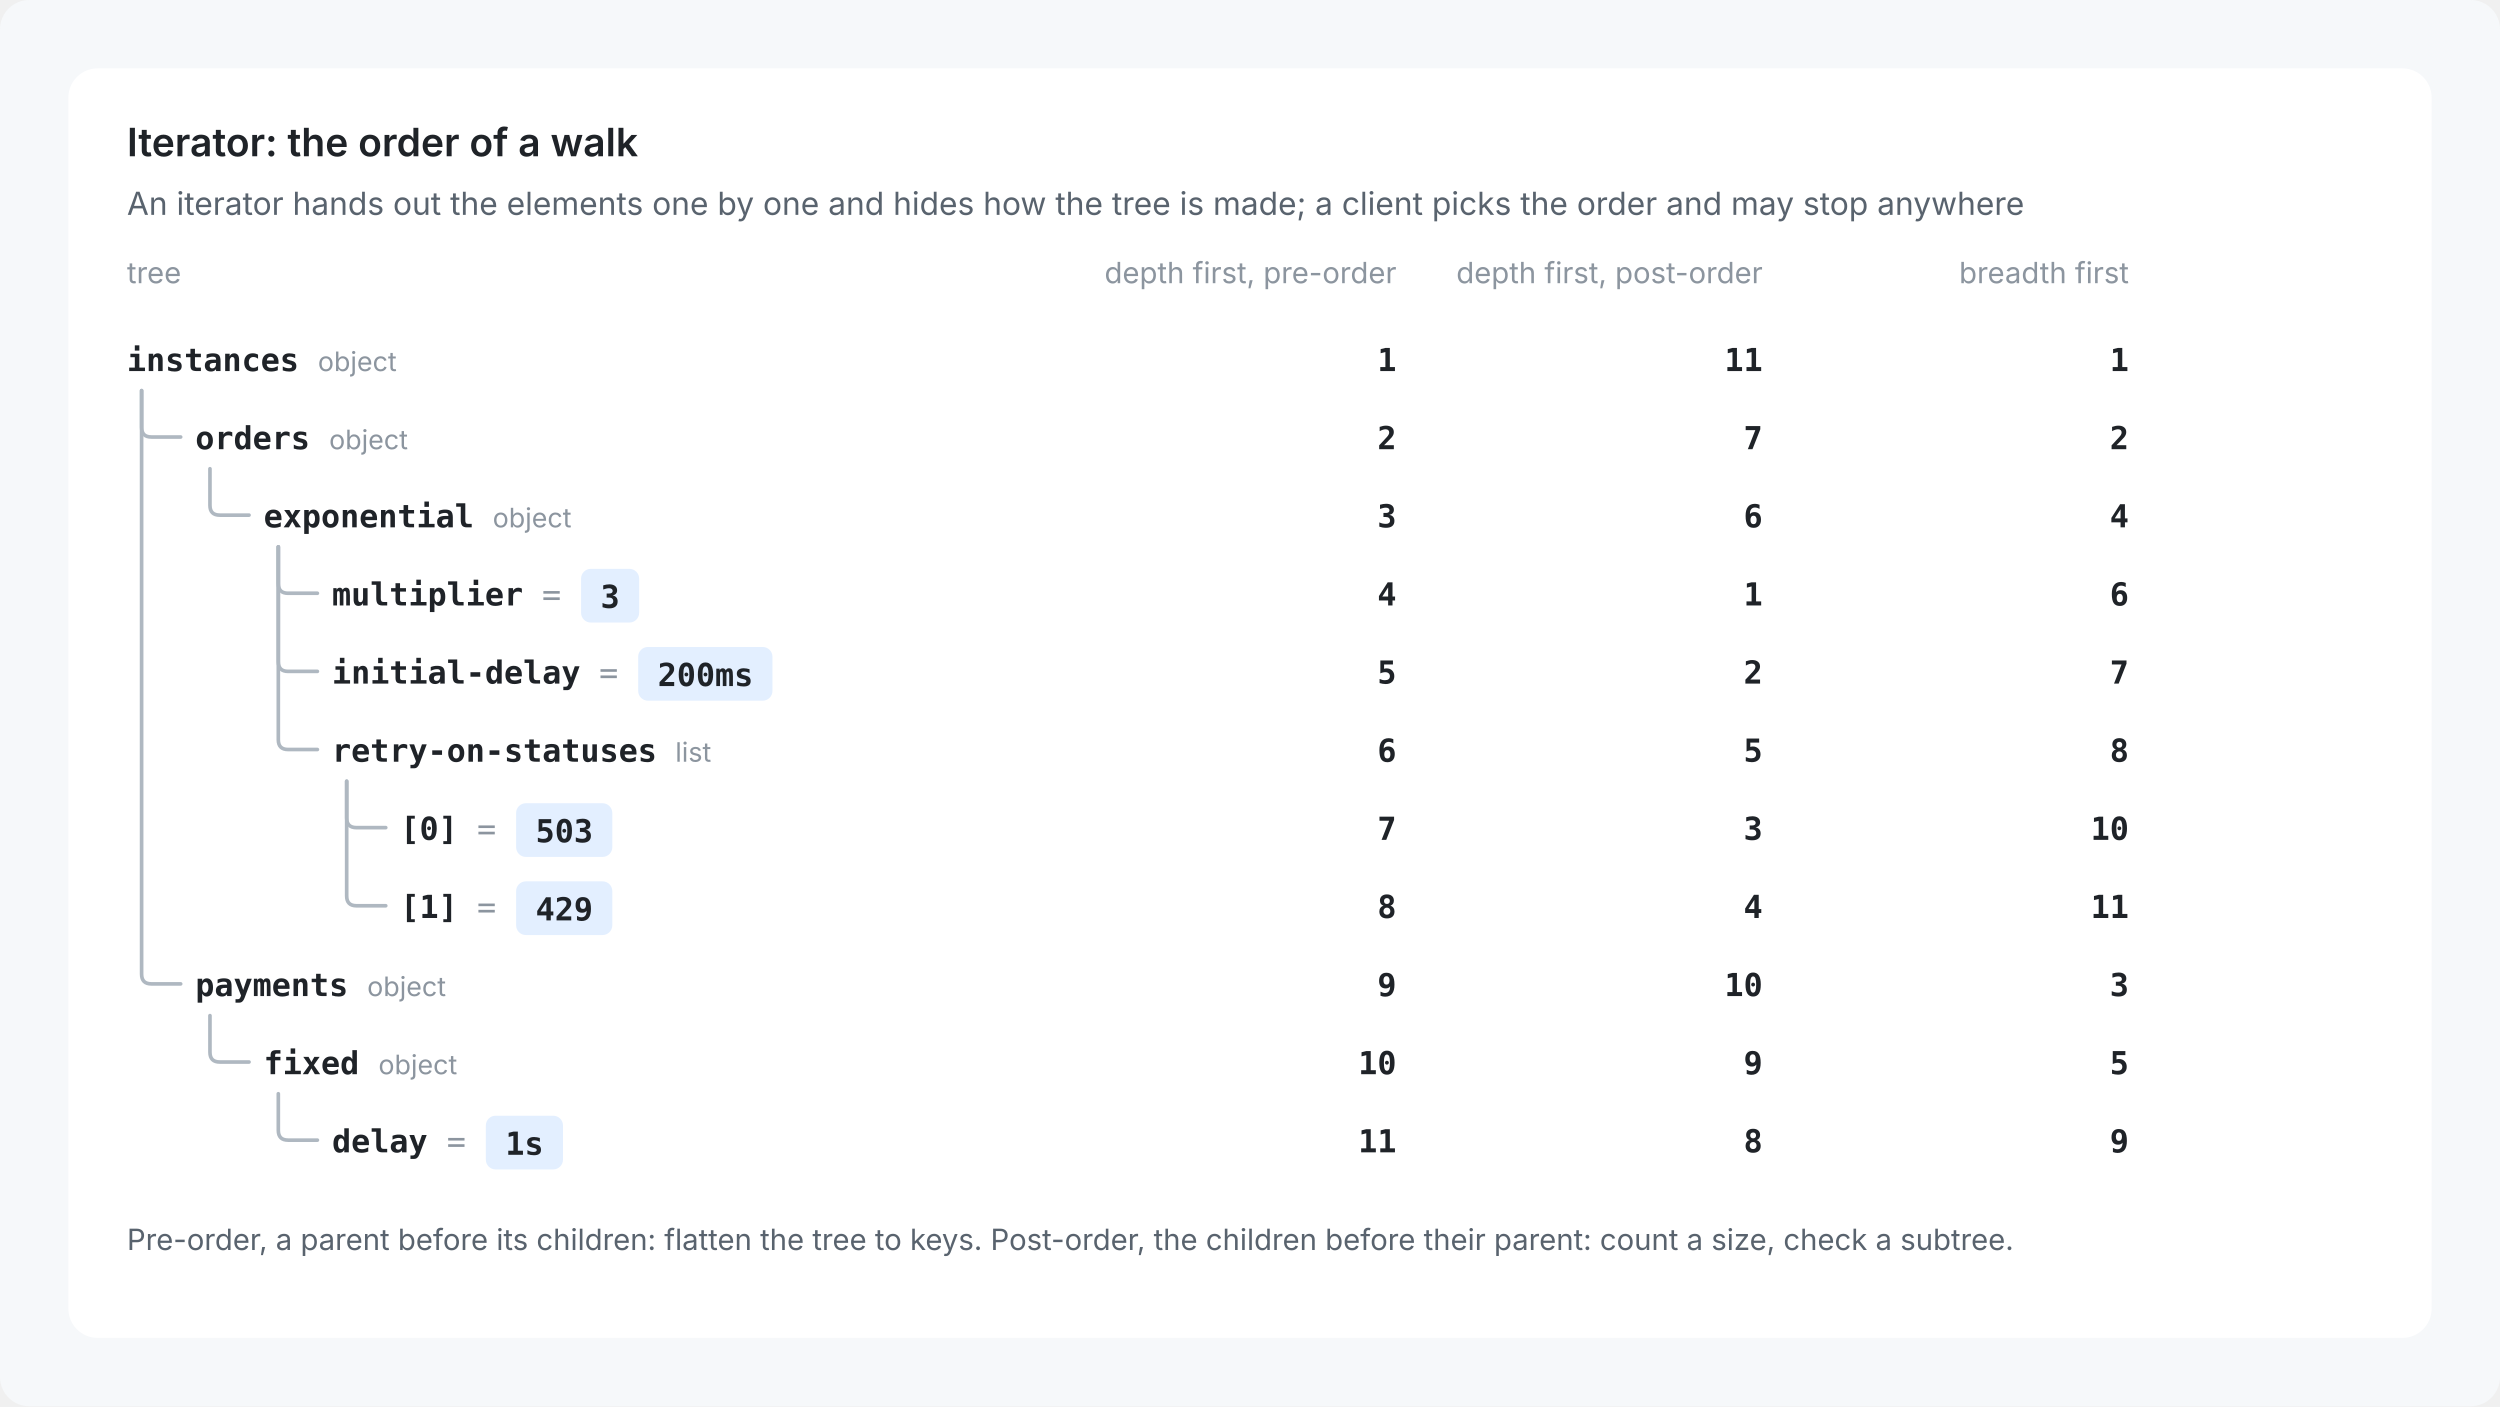
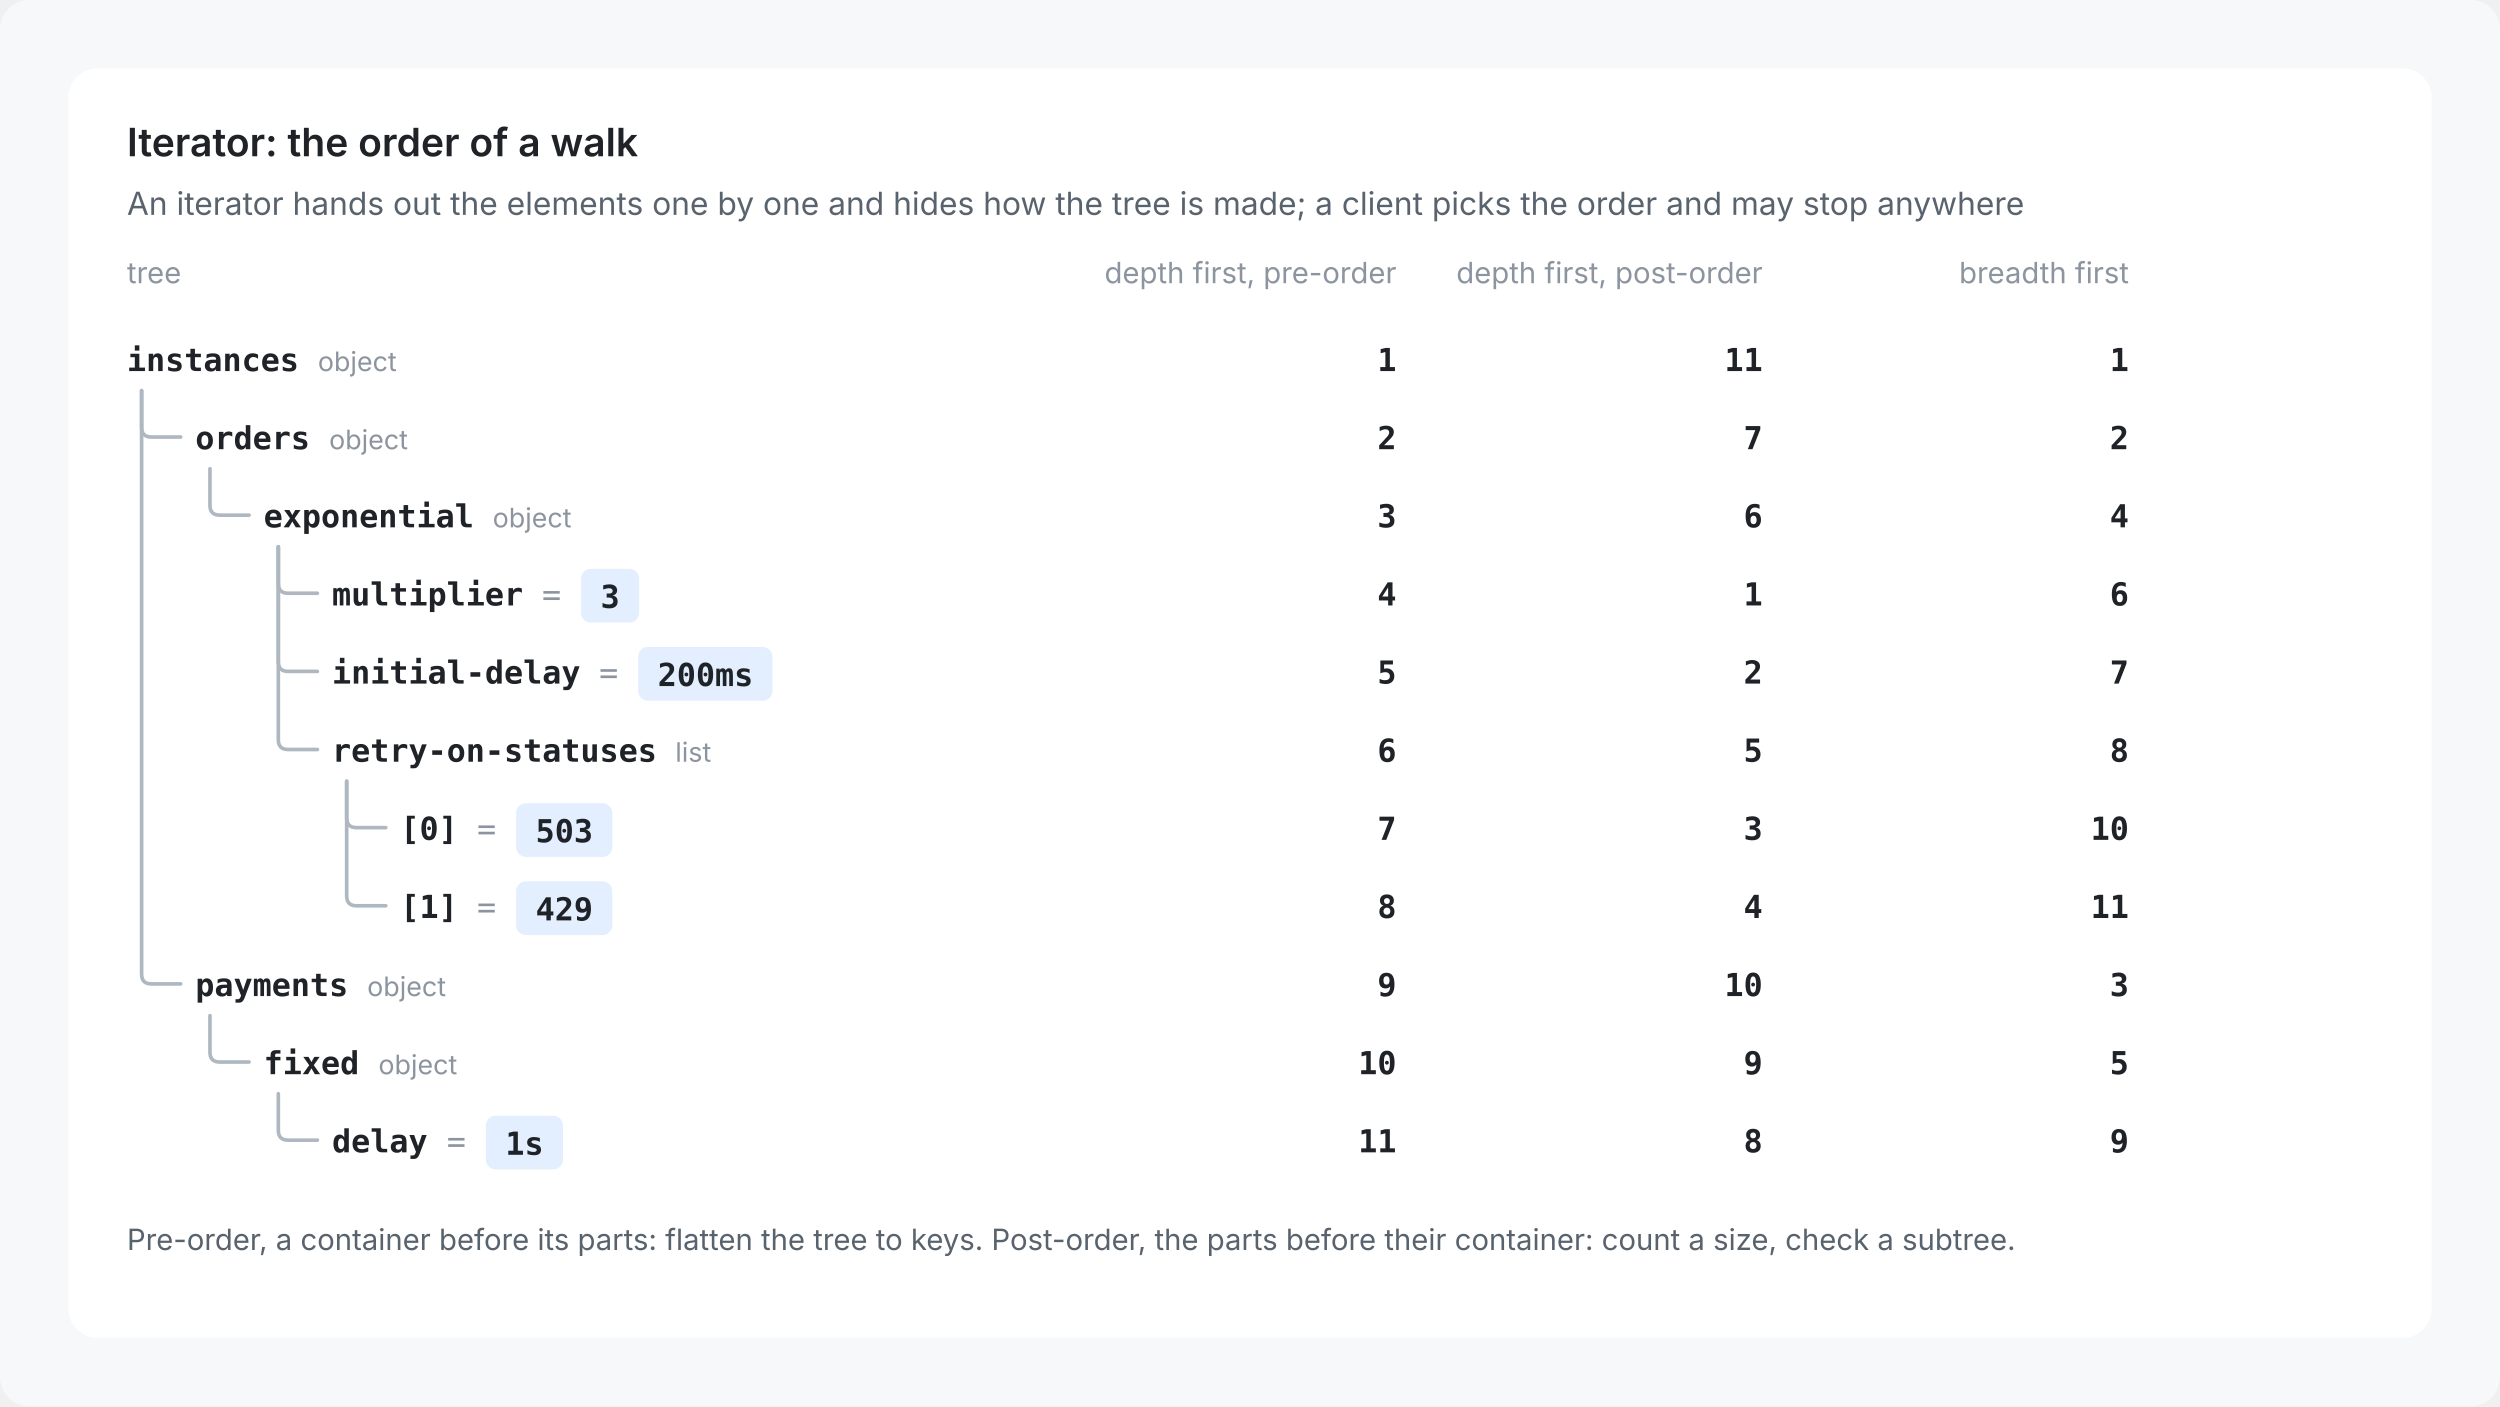
<svg xmlns="http://www.w3.org/2000/svg" viewBox="0 0 1024 576" width="1024" height="576" role="img">
  <rect width="1024" height="576" rx="12" fill="#F6F8FA" />
  <g transform="translate(12,12)">
    <rect x="16" y="16" width="968" height="520" rx="12" fill="#FFFFFF" />
    <text x="40.0" y="52.0" font-family="-apple-system, BlinkMacSystemFont, 'Segoe UI', Inter, Helvetica, Arial, sans-serif" font-size="16" font-weight="600" fill="#1F2328" text-anchor="start">Iterator: the order of a walk</text>
    <text x="40.0" y="76.0" font-family="-apple-system, BlinkMacSystemFont, 'Segoe UI', Inter, Helvetica, Arial, sans-serif" font-size="13" font-weight="400" fill="#59636E" text-anchor="start">An iterator hands out the elements one by one and hides how the tree is made; a client picks the order and may stop anywhere</text>
    <text x="40.0" y="104.0" font-family="-apple-system, BlinkMacSystemFont, 'Segoe UI', Inter, Helvetica, Arial, sans-serif" font-size="12" font-weight="400" fill="#8C959F" text-anchor="start">tree</text>
    <text x="40.0" y="140.0" font-family="ui-monospace, SFMono-Regular, 'SF Mono', Menlo, Consolas, monospace" font-size="13" font-weight="600" fill="#1F2328" text-anchor="start">instances</text>
    <text x="118.2" y="140.0" font-family="-apple-system, BlinkMacSystemFont, 'Segoe UI', Inter, Helvetica, Arial, sans-serif" font-size="11" font-weight="400" fill="#8C959F" text-anchor="start">object</text>
    <path d="M46,148 L46,163 Q46,167 50,167 L62,167" stroke="#AFB8C1" stroke-width="1.5" fill="none" stroke-linecap="round" stroke-linejoin="round" />
    <text x="68.0" y="172.0" font-family="ui-monospace, SFMono-Regular, 'SF Mono', Menlo, Consolas, monospace" font-size="13" font-weight="600" fill="#1F2328" text-anchor="start">orders</text>
    <text x="122.8" y="172.0" font-family="-apple-system, BlinkMacSystemFont, 'Segoe UI', Inter, Helvetica, Arial, sans-serif" font-size="11" font-weight="400" fill="#8C959F" text-anchor="start">object</text>
    <path d="M74,180 L74,195 Q74,199 78,199 L90,199" stroke="#AFB8C1" stroke-width="1.5" fill="none" stroke-linecap="round" stroke-linejoin="round" />
    <text x="96.0" y="204.0" font-family="ui-monospace, SFMono-Regular, 'SF Mono', Menlo, Consolas, monospace" font-size="13" font-weight="600" fill="#1F2328" text-anchor="start">exponential</text>
    <text x="189.8" y="204.0" font-family="-apple-system, BlinkMacSystemFont, 'Segoe UI', Inter, Helvetica, Arial, sans-serif" font-size="11" font-weight="400" fill="#8C959F" text-anchor="start">object</text>
    <path d="M102,212 L102,227 Q102,231 106,231 L118,231" stroke="#AFB8C1" stroke-width="1.5" fill="none" stroke-linecap="round" stroke-linejoin="round" />
    <text x="124.0" y="236.0" font-family="ui-monospace, SFMono-Regular, 'SF Mono', Menlo, Consolas, monospace" font-size="13" font-weight="600" fill="#1F2328" text-anchor="start">multiplier</text>
    <text x="210.0" y="236.0" font-family="ui-monospace, SFMono-Regular, 'SF Mono', Menlo, Consolas, monospace" font-size="13" font-weight="400" fill="#8C959F" text-anchor="start">=</text>
    <rect x="226.0" y="221.0" width="23.8" height="22.0" rx="4" fill="#E3EFFF" />
    <text x="234.0" y="237.0" font-family="ui-monospace, SFMono-Regular, 'SF Mono', Menlo, Consolas, monospace" font-size="13" font-weight="600" fill="#1F2328" text-anchor="start">3</text>
    <path d="M102,212 L102,259 Q102,263 106,263 L118,263" stroke="#AFB8C1" stroke-width="1.5" fill="none" stroke-linecap="round" stroke-linejoin="round" />
    <text x="124.0" y="268.0" font-family="ui-monospace, SFMono-Regular, 'SF Mono', Menlo, Consolas, monospace" font-size="13" font-weight="600" fill="#1F2328" text-anchor="start">initial-delay</text>
    <text x="233.4" y="268.0" font-family="ui-monospace, SFMono-Regular, 'SF Mono', Menlo, Consolas, monospace" font-size="13" font-weight="400" fill="#8C959F" text-anchor="start">=</text>
    <rect x="249.4" y="253.0" width="55.0" height="22.0" rx="4" fill="#E3EFFF" />
    <text x="257.4" y="269.0" font-family="ui-monospace, SFMono-Regular, 'SF Mono', Menlo, Consolas, monospace" font-size="13" font-weight="600" fill="#1F2328" text-anchor="start">200ms</text>
    <path d="M102,212 L102,291 Q102,295 106,295 L118,295" stroke="#AFB8C1" stroke-width="1.5" fill="none" stroke-linecap="round" stroke-linejoin="round" />
    <text x="124.0" y="300.0" font-family="ui-monospace, SFMono-Regular, 'SF Mono', Menlo, Consolas, monospace" font-size="13" font-weight="600" fill="#1F2328" text-anchor="start">retry-on-statuses</text>
    <text x="264.6" y="300.0" font-family="-apple-system, BlinkMacSystemFont, 'Segoe UI', Inter, Helvetica, Arial, sans-serif" font-size="11" font-weight="400" fill="#8C959F" text-anchor="start">list</text>
    <path d="M130,308 L130,323 Q130,327 134,327 L146,327" stroke="#AFB8C1" stroke-width="1.5" fill="none" stroke-linecap="round" stroke-linejoin="round" />
    <text x="152.0" y="332.0" font-family="ui-monospace, SFMono-Regular, 'SF Mono', Menlo, Consolas, monospace" font-size="13" font-weight="600" fill="#1F2328" text-anchor="start">[0]</text>
    <text x="183.4" y="332.0" font-family="ui-monospace, SFMono-Regular, 'SF Mono', Menlo, Consolas, monospace" font-size="13" font-weight="400" fill="#8C959F" text-anchor="start">=</text>
    <rect x="199.4" y="317.0" width="39.4" height="22.0" rx="4" fill="#E3EFFF" />
    <text x="207.4" y="333.0" font-family="ui-monospace, SFMono-Regular, 'SF Mono', Menlo, Consolas, monospace" font-size="13" font-weight="600" fill="#1F2328" text-anchor="start">503</text>
    <path d="M130,308 L130,355 Q130,359 134,359 L146,359" stroke="#AFB8C1" stroke-width="1.5" fill="none" stroke-linecap="round" stroke-linejoin="round" />
    <text x="152.0" y="364.0" font-family="ui-monospace, SFMono-Regular, 'SF Mono', Menlo, Consolas, monospace" font-size="13" font-weight="600" fill="#1F2328" text-anchor="start">[1]</text>
    <text x="183.4" y="364.0" font-family="ui-monospace, SFMono-Regular, 'SF Mono', Menlo, Consolas, monospace" font-size="13" font-weight="400" fill="#8C959F" text-anchor="start">=</text>
    <rect x="199.4" y="349.0" width="39.4" height="22.0" rx="4" fill="#E3EFFF" />
    <text x="207.4" y="365.0" font-family="ui-monospace, SFMono-Regular, 'SF Mono', Menlo, Consolas, monospace" font-size="13" font-weight="600" fill="#1F2328" text-anchor="start">429</text>
    <path d="M46,148 L46,387 Q46,391 50,391 L62,391" stroke="#AFB8C1" stroke-width="1.5" fill="none" stroke-linecap="round" stroke-linejoin="round" />
    <text x="68.0" y="396.0" font-family="ui-monospace, SFMono-Regular, 'SF Mono', Menlo, Consolas, monospace" font-size="13" font-weight="600" fill="#1F2328" text-anchor="start">payments</text>
    <text x="138.4" y="396.0" font-family="-apple-system, BlinkMacSystemFont, 'Segoe UI', Inter, Helvetica, Arial, sans-serif" font-size="11" font-weight="400" fill="#8C959F" text-anchor="start">object</text>
    <path d="M74,404 L74,419 Q74,423 78,423 L90,423" stroke="#AFB8C1" stroke-width="1.5" fill="none" stroke-linecap="round" stroke-linejoin="round" />
    <text x="96.0" y="428.0" font-family="ui-monospace, SFMono-Regular, 'SF Mono', Menlo, Consolas, monospace" font-size="13" font-weight="600" fill="#1F2328" text-anchor="start">fixed</text>
    <text x="143.0" y="428.0" font-family="-apple-system, BlinkMacSystemFont, 'Segoe UI', Inter, Helvetica, Arial, sans-serif" font-size="11" font-weight="400" fill="#8C959F" text-anchor="start">object</text>
    <path d="M102,436 L102,451 Q102,455 106,455 L118,455" stroke="#AFB8C1" stroke-width="1.5" fill="none" stroke-linecap="round" stroke-linejoin="round" />
    <text x="124.0" y="460.0" font-family="ui-monospace, SFMono-Regular, 'SF Mono', Menlo, Consolas, monospace" font-size="13" font-weight="600" fill="#1F2328" text-anchor="start">delay</text>
    <text x="171.0" y="460.0" font-family="ui-monospace, SFMono-Regular, 'SF Mono', Menlo, Consolas, monospace" font-size="13" font-weight="400" fill="#8C959F" text-anchor="start">=</text>
    <rect x="187.0" y="445.0" width="31.6" height="22.0" rx="4" fill="#E3EFFF" />
    <text x="195.0" y="461.0" font-family="ui-monospace, SFMono-Regular, 'SF Mono', Menlo, Consolas, monospace" font-size="13" font-weight="600" fill="#1F2328" text-anchor="start">1s</text>
    <text x="560.0" y="104.0" font-family="-apple-system, BlinkMacSystemFont, 'Segoe UI', Inter, Helvetica, Arial, sans-serif" font-size="12" font-weight="400" fill="#8C959F" text-anchor="end">depth first, pre-order</text>
    <text x="560.0" y="140.0" font-family="ui-monospace, SFMono-Regular, 'SF Mono', Menlo, Consolas, monospace" font-size="13" font-weight="600" fill="#1F2328" text-anchor="end">1</text>
    <text x="560.0" y="172.0" font-family="ui-monospace, SFMono-Regular, 'SF Mono', Menlo, Consolas, monospace" font-size="13" font-weight="600" fill="#1F2328" text-anchor="end">2</text>
    <text x="560.0" y="204.0" font-family="ui-monospace, SFMono-Regular, 'SF Mono', Menlo, Consolas, monospace" font-size="13" font-weight="600" fill="#1F2328" text-anchor="end">3</text>
    <text x="560.0" y="236.0" font-family="ui-monospace, SFMono-Regular, 'SF Mono', Menlo, Consolas, monospace" font-size="13" font-weight="600" fill="#1F2328" text-anchor="end">4</text>
    <text x="560.0" y="268.0" font-family="ui-monospace, SFMono-Regular, 'SF Mono', Menlo, Consolas, monospace" font-size="13" font-weight="600" fill="#1F2328" text-anchor="end">5</text>
    <text x="560.0" y="300.0" font-family="ui-monospace, SFMono-Regular, 'SF Mono', Menlo, Consolas, monospace" font-size="13" font-weight="600" fill="#1F2328" text-anchor="end">6</text>
    <text x="560.0" y="332.0" font-family="ui-monospace, SFMono-Regular, 'SF Mono', Menlo, Consolas, monospace" font-size="13" font-weight="600" fill="#1F2328" text-anchor="end">7</text>
    <text x="560.0" y="364.0" font-family="ui-monospace, SFMono-Regular, 'SF Mono', Menlo, Consolas, monospace" font-size="13" font-weight="600" fill="#1F2328" text-anchor="end">8</text>
    <text x="560.0" y="396.0" font-family="ui-monospace, SFMono-Regular, 'SF Mono', Menlo, Consolas, monospace" font-size="13" font-weight="600" fill="#1F2328" text-anchor="end">9</text>
    <text x="560.0" y="428.0" font-family="ui-monospace, SFMono-Regular, 'SF Mono', Menlo, Consolas, monospace" font-size="13" font-weight="600" fill="#1F2328" text-anchor="end">10</text>
    <text x="560.0" y="460.0" font-family="ui-monospace, SFMono-Regular, 'SF Mono', Menlo, Consolas, monospace" font-size="13" font-weight="600" fill="#1F2328" text-anchor="end">11</text>
    <text x="710.0" y="104.0" font-family="-apple-system, BlinkMacSystemFont, 'Segoe UI', Inter, Helvetica, Arial, sans-serif" font-size="12" font-weight="400" fill="#8C959F" text-anchor="end">depth first, post-order</text>
    <text x="710.0" y="236.0" font-family="ui-monospace, SFMono-Regular, 'SF Mono', Menlo, Consolas, monospace" font-size="13" font-weight="600" fill="#1F2328" text-anchor="end">1</text>
    <text x="710.0" y="268.0" font-family="ui-monospace, SFMono-Regular, 'SF Mono', Menlo, Consolas, monospace" font-size="13" font-weight="600" fill="#1F2328" text-anchor="end">2</text>
    <text x="710.0" y="332.0" font-family="ui-monospace, SFMono-Regular, 'SF Mono', Menlo, Consolas, monospace" font-size="13" font-weight="600" fill="#1F2328" text-anchor="end">3</text>
    <text x="710.0" y="364.0" font-family="ui-monospace, SFMono-Regular, 'SF Mono', Menlo, Consolas, monospace" font-size="13" font-weight="600" fill="#1F2328" text-anchor="end">4</text>
    <text x="710.0" y="300.0" font-family="ui-monospace, SFMono-Regular, 'SF Mono', Menlo, Consolas, monospace" font-size="13" font-weight="600" fill="#1F2328" text-anchor="end">5</text>
    <text x="710.0" y="204.0" font-family="ui-monospace, SFMono-Regular, 'SF Mono', Menlo, Consolas, monospace" font-size="13" font-weight="600" fill="#1F2328" text-anchor="end">6</text>
    <text x="710.0" y="172.0" font-family="ui-monospace, SFMono-Regular, 'SF Mono', Menlo, Consolas, monospace" font-size="13" font-weight="600" fill="#1F2328" text-anchor="end">7</text>
    <text x="710.0" y="460.0" font-family="ui-monospace, SFMono-Regular, 'SF Mono', Menlo, Consolas, monospace" font-size="13" font-weight="600" fill="#1F2328" text-anchor="end">8</text>
    <text x="710.0" y="428.0" font-family="ui-monospace, SFMono-Regular, 'SF Mono', Menlo, Consolas, monospace" font-size="13" font-weight="600" fill="#1F2328" text-anchor="end">9</text>
    <text x="710.0" y="396.0" font-family="ui-monospace, SFMono-Regular, 'SF Mono', Menlo, Consolas, monospace" font-size="13" font-weight="600" fill="#1F2328" text-anchor="end">10</text>
    <text x="710.0" y="140.0" font-family="ui-monospace, SFMono-Regular, 'SF Mono', Menlo, Consolas, monospace" font-size="13" font-weight="600" fill="#1F2328" text-anchor="end">11</text>
    <text x="860.0" y="104.0" font-family="-apple-system, BlinkMacSystemFont, 'Segoe UI', Inter, Helvetica, Arial, sans-serif" font-size="12" font-weight="400" fill="#8C959F" text-anchor="end">breadth first</text>
    <text x="860.0" y="140.0" font-family="ui-monospace, SFMono-Regular, 'SF Mono', Menlo, Consolas, monospace" font-size="13" font-weight="600" fill="#1F2328" text-anchor="end">1</text>
    <text x="860.0" y="172.0" font-family="ui-monospace, SFMono-Regular, 'SF Mono', Menlo, Consolas, monospace" font-size="13" font-weight="600" fill="#1F2328" text-anchor="end">2</text>
    <text x="860.0" y="396.0" font-family="ui-monospace, SFMono-Regular, 'SF Mono', Menlo, Consolas, monospace" font-size="13" font-weight="600" fill="#1F2328" text-anchor="end">3</text>
    <text x="860.0" y="204.0" font-family="ui-monospace, SFMono-Regular, 'SF Mono', Menlo, Consolas, monospace" font-size="13" font-weight="600" fill="#1F2328" text-anchor="end">4</text>
    <text x="860.0" y="428.0" font-family="ui-monospace, SFMono-Regular, 'SF Mono', Menlo, Consolas, monospace" font-size="13" font-weight="600" fill="#1F2328" text-anchor="end">5</text>
    <text x="860.0" y="236.0" font-family="ui-monospace, SFMono-Regular, 'SF Mono', Menlo, Consolas, monospace" font-size="13" font-weight="600" fill="#1F2328" text-anchor="end">6</text>
    <text x="860.0" y="268.0" font-family="ui-monospace, SFMono-Regular, 'SF Mono', Menlo, Consolas, monospace" font-size="13" font-weight="600" fill="#1F2328" text-anchor="end">7</text>
    <text x="860.0" y="300.0" font-family="ui-monospace, SFMono-Regular, 'SF Mono', Menlo, Consolas, monospace" font-size="13" font-weight="600" fill="#1F2328" text-anchor="end">8</text>
    <text x="860.0" y="460.0" font-family="ui-monospace, SFMono-Regular, 'SF Mono', Menlo, Consolas, monospace" font-size="13" font-weight="600" fill="#1F2328" text-anchor="end">9</text>
    <text x="860.0" y="332.0" font-family="ui-monospace, SFMono-Regular, 'SF Mono', Menlo, Consolas, monospace" font-size="13" font-weight="600" fill="#1F2328" text-anchor="end">10</text>
    <text x="860.0" y="364.0" font-family="ui-monospace, SFMono-Regular, 'SF Mono', Menlo, Consolas, monospace" font-size="13" font-weight="600" fill="#1F2328" text-anchor="end">11</text>
-     <text x="40.0" y="500.0" font-family="-apple-system, BlinkMacSystemFont, 'Segoe UI', Inter, Helvetica, Arial, sans-serif" font-size="12" font-weight="400" fill="#59636E" text-anchor="start">Pre-order, a parent before its children: flatten the tree to keys. Post-order, the children before their parent: count a size, check a subtree.</text>
+     <text x="40.0" y="500.0" font-family="-apple-system, BlinkMacSystemFont, 'Segoe UI', Inter, Helvetica, Arial, sans-serif" font-size="12" font-weight="400" fill="#59636E" text-anchor="start">Pre-order, a container before its parts: flatten the tree to keys. Post-order, the parts before their container: count a size, check a subtree.</text>
  </g>
</svg>
